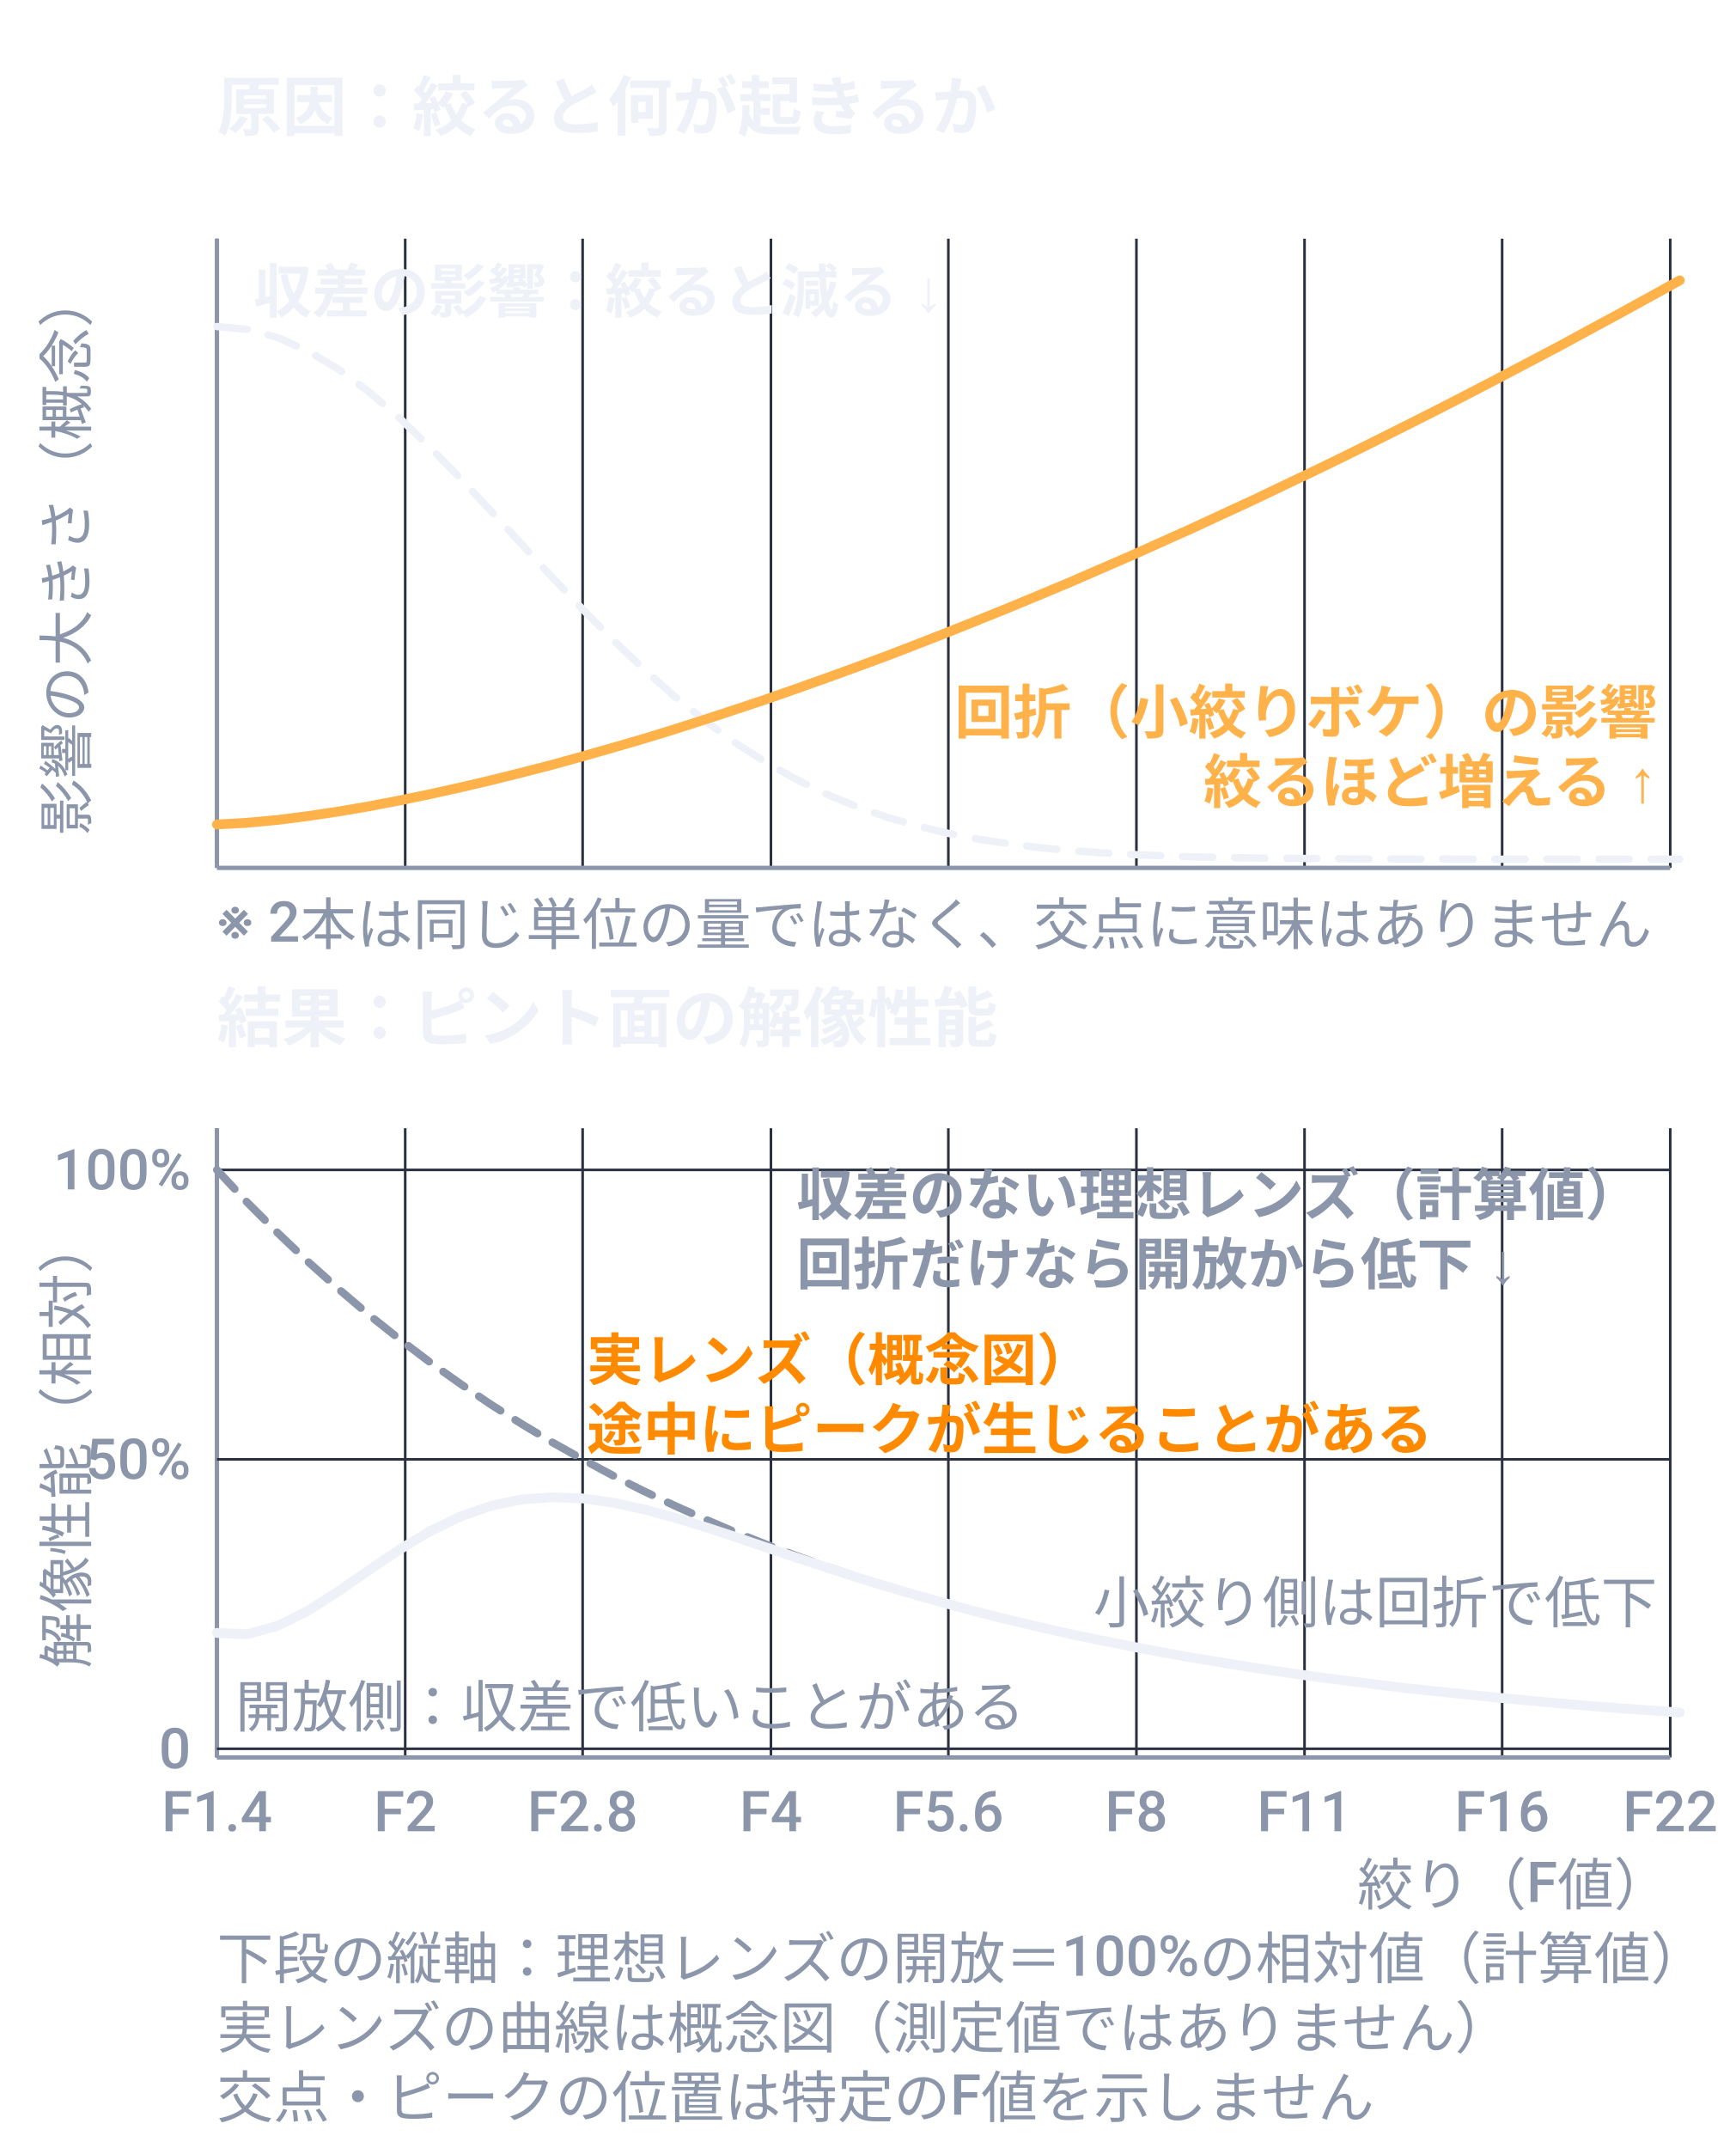
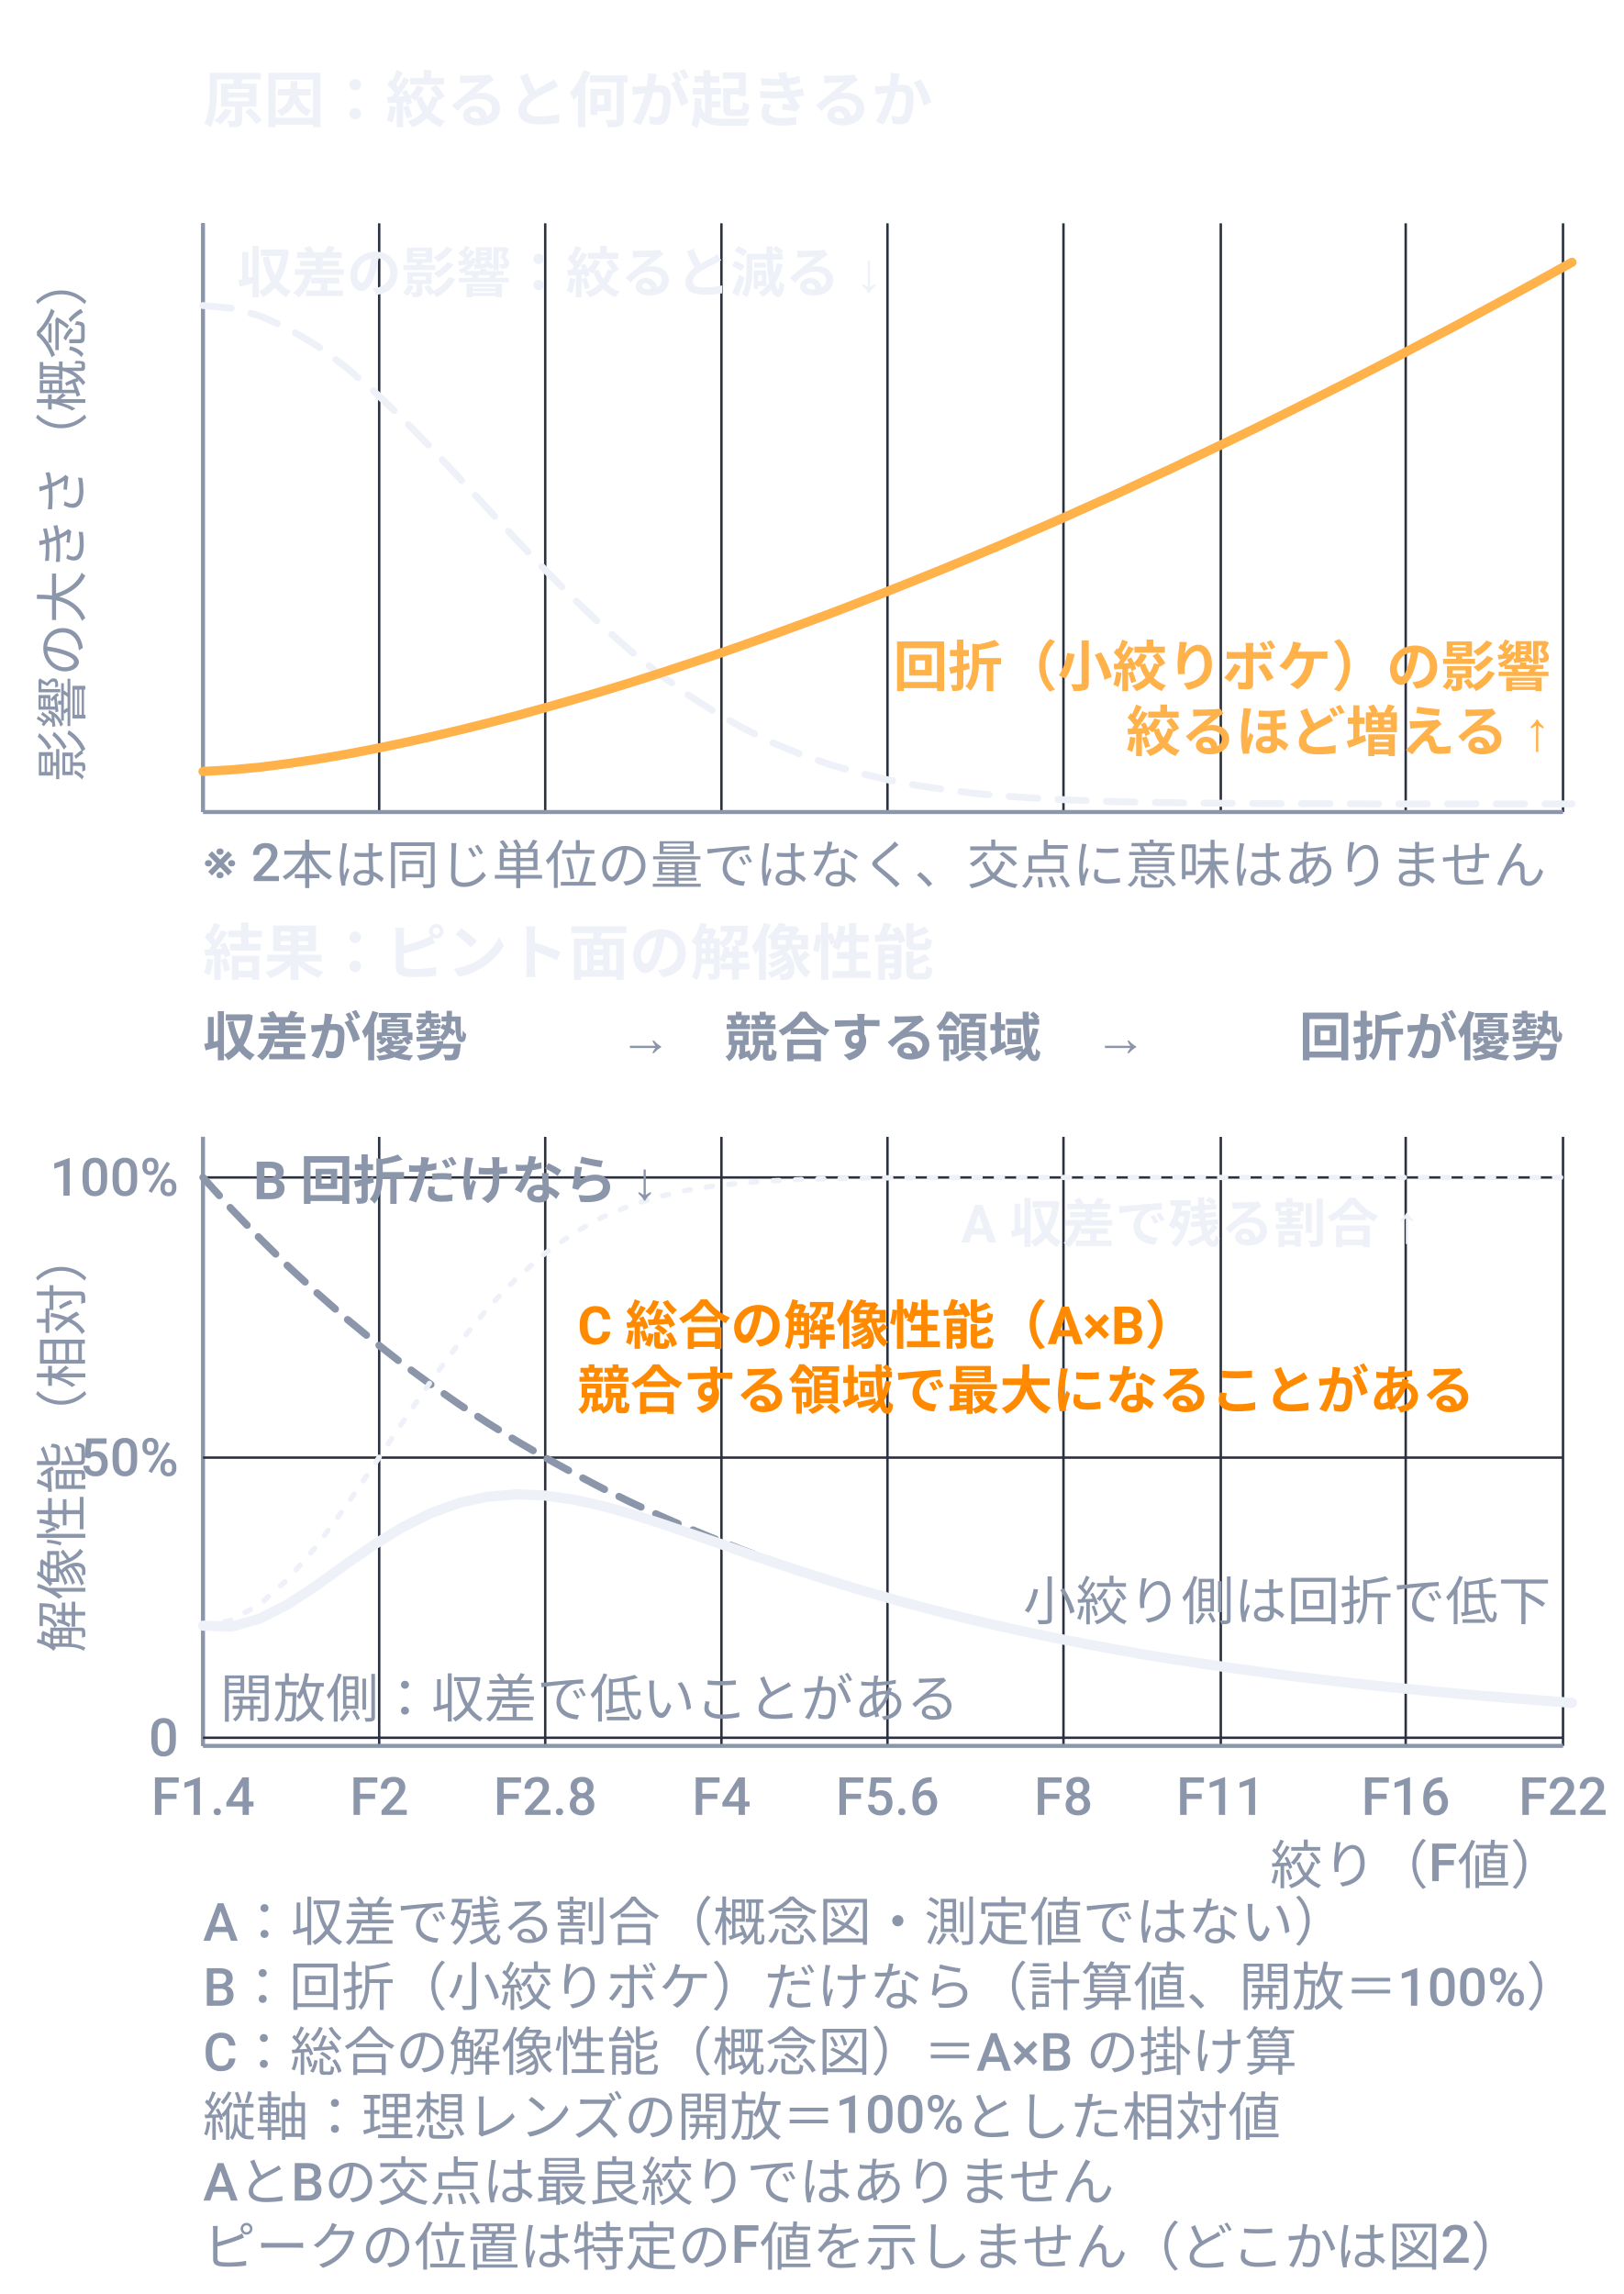
- <svg xmlns="http://www.w3.org/2000/svg" viewBox="0 0 800 990" width="800" height="990" role="img" aria-labelledby="t">
+ <svg xmlns="http://www.w3.org/2000/svg" viewBox="0 0 800 1130" width="800" height="1130" role="img" aria-labelledby="t">
  <g font-family="system-ui,-apple-system,'Segoe UI',Roboto,'Helvetica Neue','Hiragino Sans','Noto Sans JP',Arial,sans-serif">
    <line x1="100.0" y1="110.0" x2="100.0" y2="400.0" stroke="#2b3140" stroke-width="1.2" />
    <line x1="186.8" y1="110.0" x2="186.8" y2="400.0" stroke="#2b3140" stroke-width="1.2" />
    <line x1="268.6" y1="110.0" x2="268.6" y2="400.0" stroke="#2b3140" stroke-width="1.2" />
    <line x1="355.4" y1="110.0" x2="355.4" y2="400.0" stroke="#2b3140" stroke-width="1.2" />
    <line x1="437.2" y1="110.0" x2="437.2" y2="400.0" stroke="#2b3140" stroke-width="1.2" />
    <line x1="523.9" y1="110.0" x2="523.9" y2="400.0" stroke="#2b3140" stroke-width="1.2" />
    <line x1="601.4" y1="110.0" x2="601.4" y2="400.0" stroke="#2b3140" stroke-width="1.2" />
    <line x1="692.5" y1="110.0" x2="692.5" y2="400.0" stroke="#2b3140" stroke-width="1.2" />
    <line x1="770.0" y1="110.0" x2="770.0" y2="400.0" stroke="#2b3140" stroke-width="1.2" />
    <line x1="100.0" y1="400.0" x2="770.0" y2="400.0" stroke="#8c96aa" stroke-width="2" />
    <line x1="100.0" y1="110.0" x2="100.0" y2="400.0" stroke="#8c96aa" stroke-width="2" />
    <text transform="translate(40 255.0) rotate(-90)" fill="#8c96aa" font-size="26" font-weight="500" text-anchor="middle">影響の大きさ（概念）</text>
    <text x="100.0" y="60.0" fill="#eef1f8" font-size="30" font-weight="700" text-anchor="start">原因：絞ると何が起きるか</text>
    <polyline points="100.0,150.5 114.0,151.8 128.1,155.6 142.1,161.9 156.2,170.3 170.2,180.7 184.3,192.8 198.3,206.2 212.4,220.6 226.4,235.6 240.5,250.8 254.5,266.0 268.6,280.8 282.6,294.9 296.7,308.3 310.7,320.7 324.8,332.0 338.8,342.2 352.9,351.2 366.9,359.1 381.0,366.0 395.0,371.8 409.1,376.7 423.1,380.7 437.2,384.1 451.2,386.8 465.3,388.9 479.3,390.7 493.4,392.0 507.4,393.0 521.5,393.8 535.5,394.4 549.6,394.9 563.6,395.2 577.7,395.4 591.7,395.6 605.8,395.7 619.8,395.8 633.9,395.9 647.9,395.9 662.0,395.9 676.0,396.0 690.1,396.0 704.1,396.0 718.2,396.0 732.2,396.0 746.3,396.0 760.3,396.0 774.4,396.0" fill="none" stroke="#eef1f8" stroke-width="3.4" stroke-dasharray="14 10" stroke-linecap="round" />
    <polyline points="100.0,380.0 114.0,379.2 128.1,377.9 142.1,376.1 156.2,374.0 170.2,371.6 184.3,368.9 198.3,366.0 212.4,362.9 226.4,359.6 240.5,356.1 254.5,352.5 268.6,348.6 282.6,344.6 296.7,340.5 310.7,336.2 324.8,331.7 338.8,327.1 352.9,322.4 366.9,317.5 381.0,312.5 395.0,307.4 409.1,302.2 423.1,296.8 437.2,291.3 451.2,285.7 465.3,280.0 479.3,274.2 493.4,268.3 507.4,262.2 521.5,256.1 535.5,249.8 549.6,243.5 563.6,237.0 577.7,230.5 591.7,223.8 605.8,217.1 619.8,210.3 633.9,203.3 647.9,196.3 662.0,189.2 676.0,182.0 690.1,174.7 704.1,167.3 718.2,159.9 732.2,152.3 746.3,144.7 760.3,137.0 774.4,129.2" fill="none" stroke="#ffb14a" stroke-width="4.5" stroke-linecap="round" />
    <text x="116.8" y="144.0" fill="#eef1f8" font-size="27" font-weight="700" text-anchor="start">収差の影響：絞ると減る ↓</text>
    <text x="764.0" y="338.0" fill="#ffb14a" font-size="27" font-weight="700" text-anchor="end">回折（小絞りボケ）の影響</text>
    <text x="764.0" y="370.0" fill="#ffb14a" font-size="27" font-weight="700" text-anchor="end">絞るほど増える ↑</text>
    <text x="100.0" y="434.0" fill="#8c96aa" font-size="26" font-weight="500" text-anchor="start">※ 2本は同じ単位の量ではなく、交点に意味はありません</text>
-     <line x1="100.0" y1="520.0" x2="100.0" y2="810.0" stroke="#2b3140" stroke-width="1.2" />
-     <line x1="186.8" y1="520.0" x2="186.8" y2="810.0" stroke="#2b3140" stroke-width="1.2" />
-     <line x1="268.6" y1="520.0" x2="268.6" y2="810.0" stroke="#2b3140" stroke-width="1.2" />
-     <line x1="355.4" y1="520.0" x2="355.4" y2="810.0" stroke="#2b3140" stroke-width="1.2" />
-     <line x1="437.2" y1="520.0" x2="437.2" y2="810.0" stroke="#2b3140" stroke-width="1.2" />
-     <line x1="523.9" y1="520.0" x2="523.9" y2="810.0" stroke="#2b3140" stroke-width="1.2" />
-     <line x1="601.4" y1="520.0" x2="601.4" y2="810.0" stroke="#2b3140" stroke-width="1.2" />
-     <line x1="692.5" y1="520.0" x2="692.5" y2="810.0" stroke="#2b3140" stroke-width="1.2" />
-     <line x1="770.0" y1="520.0" x2="770.0" y2="810.0" stroke="#2b3140" stroke-width="1.2" />
-     <line x1="100.0" y1="810.0" x2="770.0" y2="810.0" stroke="#8c96aa" stroke-width="2" />
-     <line x1="100.0" y1="520.0" x2="100.0" y2="810.0" stroke="#8c96aa" stroke-width="2" />
-     <text transform="translate(40 665.0) rotate(-90)" fill="#8c96aa" font-size="26" font-weight="500" text-anchor="middle">解像性能（相対）</text>
+     <line x1="100.0" y1="560.0" x2="100.0" y2="860.0" stroke="#2b3140" stroke-width="1.2" />
+     <line x1="186.8" y1="560.0" x2="186.8" y2="860.0" stroke="#2b3140" stroke-width="1.2" />
+     <line x1="268.6" y1="560.0" x2="268.6" y2="860.0" stroke="#2b3140" stroke-width="1.2" />
+     <line x1="355.4" y1="560.0" x2="355.4" y2="860.0" stroke="#2b3140" stroke-width="1.2" />
+     <line x1="437.2" y1="560.0" x2="437.2" y2="860.0" stroke="#2b3140" stroke-width="1.2" />
+     <line x1="523.9" y1="560.0" x2="523.9" y2="860.0" stroke="#2b3140" stroke-width="1.2" />
+     <line x1="601.4" y1="560.0" x2="601.4" y2="860.0" stroke="#2b3140" stroke-width="1.2" />
+     <line x1="692.5" y1="560.0" x2="692.5" y2="860.0" stroke="#2b3140" stroke-width="1.2" />
+     <line x1="770.0" y1="560.0" x2="770.0" y2="860.0" stroke="#2b3140" stroke-width="1.2" />
+     <line x1="100.0" y1="860.0" x2="770.0" y2="860.0" stroke="#8c96aa" stroke-width="2" />
+     <line x1="100.0" y1="560.0" x2="100.0" y2="860.0" stroke="#8c96aa" stroke-width="2" />
+     <text transform="translate(40 710.0) rotate(-90)" fill="#8c96aa" font-size="26" font-weight="500" text-anchor="middle">解像性能（相対）</text>
    <text x="100.0" y="480.0" fill="#eef1f8" font-size="30" font-weight="700" text-anchor="start">結果：ピント面の解像性能</text>
-     <line x1="100.0" y1="539.2" x2="770.0" y2="539.2" stroke="#2b3140" stroke-width="1.2" />
-     <text x="88.0" y="548.2" fill="#8c96aa" font-size="26" font-weight="500" text-anchor="end">100%</text>
-     <line x1="100.0" y1="672.6" x2="770.0" y2="672.6" stroke="#2b3140" stroke-width="1.2" />
-     <text x="88.0" y="681.6" fill="#8c96aa" font-size="26" font-weight="500" text-anchor="end">50%</text>
-     <line x1="100.0" y1="806.0" x2="770.0" y2="806.0" stroke="#2b3140" stroke-width="1.2" />
-     <text x="88.0" y="815.0" fill="#8c96aa" font-size="26" font-weight="500" text-anchor="end">0</text>
-     <polyline points="100.0,539.2 114.0,554.2 128.1,568.3 142.1,581.6 156.2,594.2 170.2,606.1 184.3,617.3 198.3,627.9 212.4,637.9 226.4,647.4 240.5,656.3 254.5,664.7 268.6,672.6 282.6,680.1 296.7,687.2 310.7,693.8 324.8,700.1 338.8,706.1 352.9,711.7 366.9,717.0 381.0,722.0 395.0,726.7 409.1,731.1 423.1,735.3 437.2,739.3 451.2,743.0 465.3,746.6 479.3,749.9 493.4,753.1 507.4,756.0 521.5,758.8 535.5,761.5 549.6,764.0 563.6,766.3 577.7,768.6 591.7,770.7 605.8,772.6 619.8,774.5 633.9,776.3 647.9,778.0 662.0,779.5 676.0,781.0 690.1,782.4 704.1,783.7 718.2,785.0 732.2,786.2 746.3,787.3 760.3,788.3 774.4,789.3" fill="none" stroke="#8c96aa" stroke-width="3.6" stroke-dasharray="12 8" stroke-linecap="round" />
-     <polyline points="100.0,752.6 114.0,753.2 128.1,749.3 142.1,742.3 156.2,733.3 170.2,723.6 184.3,714.1 198.3,705.7 212.4,698.9 226.4,694.0 240.5,691.1 254.5,690.1 268.6,690.6 282.6,692.6 296.7,695.6 310.7,699.4 324.8,703.7 338.8,708.3 352.9,713.1 366.9,717.8 381.0,722.4 395.0,727.0 409.1,731.3 423.1,735.4 437.2,739.3 451.2,743.1 465.3,746.6 479.3,749.9 493.4,753.1 507.4,756.0 521.5,758.8 535.5,761.5 549.6,764.0 563.6,766.3 577.7,768.6 591.7,770.7 605.8,772.7 619.8,774.5 633.9,776.3 647.9,778.0 662.0,779.5 676.0,781.0 690.1,782.4 704.1,783.7 718.2,785.0 732.2,786.2 746.3,787.3 760.3,788.3 774.4,789.3" fill="none" stroke="#eef1f8" stroke-width="4.5" stroke-linecap="round" />
-     <text x="367.2" y="560.0" fill="#8c96aa" font-size="26" font-weight="700" text-anchor="start">収差のない理想レンズ（計算値）</text>
-     <text x="367.2" y="592.0" fill="#8c96aa" font-size="26" font-weight="700" text-anchor="start">回折だけなら開放から低下 ↓</text>
-     <text x="270.5" y="636.1" fill="#ff8a00" font-size="26" font-weight="700" text-anchor="start">実レンズ（概念図）</text>
-     <text x="270.5" y="668.1" fill="#ff8a00" font-size="26" font-weight="700" text-anchor="start">途中にピークが生じることがある</text>
-     <text x="108.5" y="796.0" fill="#8c96aa" font-size="26" font-weight="500" text-anchor="start">開放側：収差で低いことがある</text>
-     <text x="764.0" y="748.0" fill="#8c96aa" font-size="26" font-weight="500" text-anchor="end">小絞り側は回折で低下</text>
-     <text x="100.0" y="844.0" fill="#8c96aa" font-size="26" font-weight="500" text-anchor="middle">F1.4</text>
-     <text x="186.8" y="844.0" fill="#8c96aa" font-size="26" font-weight="500" text-anchor="middle">F2</text>
-     <text x="268.6" y="844.0" fill="#8c96aa" font-size="26" font-weight="500" text-anchor="middle">F2.8</text>
-     <text x="355.4" y="844.0" fill="#8c96aa" font-size="26" font-weight="500" text-anchor="middle">F4</text>
-     <text x="437.2" y="844.0" fill="#8c96aa" font-size="26" font-weight="500" text-anchor="middle">F5.6</text>
-     <text x="523.9" y="844.0" fill="#8c96aa" font-size="26" font-weight="500" text-anchor="middle">F8</text>
-     <text x="601.4" y="844.0" fill="#8c96aa" font-size="26" font-weight="500" text-anchor="middle">F11</text>
-     <text x="692.5" y="844.0" fill="#8c96aa" font-size="26" font-weight="500" text-anchor="middle">F16</text>
-     <text x="770.0" y="844.0" fill="#8c96aa" font-size="26" font-weight="500" text-anchor="middle">F22</text>
-     <text x="770.0" y="878.0" fill="#8c96aa" font-size="26" font-weight="500" text-anchor="end">絞り（F値）</text>
-     <text x="100.0" y="912.0" fill="#8c96aa" font-size="26" font-weight="500" text-anchor="start">下段の縦軸：理想レンズの開放＝100%の相対値（計算値）</text>
-     <text x="100.0" y="944.0" fill="#8c96aa" font-size="26" font-weight="500" text-anchor="start">実レンズの曲線は概念図（測定値ではありません）</text>
-     <text x="100.0" y="976.0" fill="#8c96aa" font-size="26" font-weight="500" text-anchor="start">交点・ピークの位置は特定のF値を示しません</text>
+     <text x="100.0" y="520.0" fill="#8c96aa" font-size="26" font-weight="700" text-anchor="start">収差が優勢</text>
+     <text x="435.0" y="520.0" fill="#8c96aa" font-size="26" font-weight="700" text-anchor="middle">→　競合する領域　→</text>
+     <text x="770.0" y="520.0" fill="#8c96aa" font-size="26" font-weight="700" text-anchor="end">回折が優勢</text>
+     <line x1="100.0" y1="580.0" x2="770.0" y2="580.0" stroke="#2b3140" stroke-width="1.2" />
+     <text x="88.0" y="589.0" fill="#8c96aa" font-size="26" font-weight="500" text-anchor="end">100%</text>
+     <line x1="100.0" y1="718.0" x2="770.0" y2="718.0" stroke="#2b3140" stroke-width="1.2" />
+     <text x="88.0" y="727.0" fill="#8c96aa" font-size="26" font-weight="500" text-anchor="end">50%</text>
+     <line x1="100.0" y1="856.0" x2="770.0" y2="856.0" stroke="#2b3140" stroke-width="1.2" />
+     <text x="88.0" y="865.0" fill="#8c96aa" font-size="26" font-weight="500" text-anchor="end">0</text>
+     <polyline points="100.0,580.0 114.0,595.5 128.1,610.1 142.1,623.9 156.2,636.9 170.2,649.2 184.3,660.8 198.3,671.8 212.4,682.1 226.4,691.9 240.5,701.1 254.5,709.8 268.6,718.0 282.6,725.7 296.7,733.1 310.7,740.0 324.8,746.5 338.8,752.6 352.9,758.4 366.9,763.9 381.0,769.1 395.0,773.9 409.1,778.6 423.1,782.9 437.2,787.0 451.2,790.9 465.3,794.5 479.3,798.0 493.4,801.2 507.4,804.3 521.5,807.2 535.5,809.9 549.6,812.5 563.6,815.0 577.7,817.3 591.7,819.4 605.8,821.5 619.8,823.4 633.9,825.3 647.9,827.0 662.0,828.6 676.0,830.2 690.1,831.6 704.1,833.0 718.2,834.3 732.2,835.5 746.3,836.6 760.3,837.7 774.4,838.8" fill="none" stroke="#8c96aa" stroke-width="3.6" stroke-dasharray="12 8" stroke-linecap="round" />
+     <polyline points="100.0,800.8 114.0,798.1 128.1,790.2 142.1,777.6 156.2,761.2 170.2,742.2 184.3,721.6 198.3,700.6 212.4,680.2 226.4,661.2 240.5,644.2 254.5,629.6 268.6,617.3 282.6,607.4 296.7,599.6 310.7,593.7 324.8,589.4 338.8,586.2 352.9,584.0 366.9,582.6 381.0,581.6 395.0,581.0 409.1,580.6 423.1,580.3 437.2,580.2 451.2,580.1 465.3,580.1 479.3,580.0 493.4,580.0 507.4,580.0 521.5,580.0 535.5,580.0 549.6,580.0 563.6,580.0 577.7,580.0 591.7,580.0 605.8,580.0 619.8,580.0 633.9,580.0 647.9,580.0 662.0,580.0 676.0,580.0 690.1,580.0 704.1,580.0 718.2,580.0 732.2,580.0 746.3,580.0 760.3,580.0 774.4,580.0" fill="none" stroke="#eef1f8" stroke-width="2.6" stroke-dasharray="3 8" stroke-linecap="round" />
+     <polyline points="100.0,800.8 114.0,801.3 128.1,797.3 142.1,790.1 156.2,780.8 170.2,770.7 184.3,760.9 198.3,752.3 212.4,745.3 226.4,740.2 240.5,737.2 254.5,736.1 268.6,736.7 282.6,738.7 296.7,741.8 310.7,745.7 324.8,750.2 338.8,755.0 352.9,759.8 366.9,764.8 381.0,769.6 395.0,774.2 409.1,778.7 423.1,783.0 437.2,787.0 451.2,790.9 465.3,794.5 479.3,798.0 493.4,801.2 507.4,804.3 521.5,807.2 535.5,809.9 549.6,812.5 563.6,815.0 577.7,817.3 591.7,819.4 605.8,821.5 619.8,823.4 633.9,825.3 647.9,827.0 662.0,828.6 676.0,830.2 690.1,831.6 704.1,833.0 718.2,834.3 732.2,835.5 746.3,836.6 760.3,837.7 774.4,838.8" fill="none" stroke="#eef1f8" stroke-width="5.0" stroke-linecap="round" />
+     <text x="473.4" y="612.0" fill="#eef1f8" font-size="26" font-weight="700" text-anchor="start">A 収差で残る割合 ↑</text>
+     <text x="124.8" y="590.7" fill="#8c96aa" font-size="26" font-weight="700" text-anchor="start">B 回折だけなら ↓</text>
+     <text x="284.5" y="662.1" fill="#ff8a00" font-size="26" font-weight="700" text-anchor="start">C 総合の解像性能（A×B）</text>
+     <text x="284.5" y="694.1" fill="#ff8a00" font-size="26" font-weight="700" text-anchor="start">競合する領域で最大になることがある</text>
+     <text x="108.5" y="846.0" fill="#8c96aa" font-size="26" font-weight="500" text-anchor="start">開放側：収差で低いことがある</text>
+     <text x="764.0" y="798.0" fill="#8c96aa" font-size="26" font-weight="500" text-anchor="end">小絞り側は回折で低下</text>
+     <text x="100.0" y="894.0" fill="#8c96aa" font-size="26" font-weight="500" text-anchor="middle">F1.4</text>
+     <text x="186.8" y="894.0" fill="#8c96aa" font-size="26" font-weight="500" text-anchor="middle">F2</text>
+     <text x="268.6" y="894.0" fill="#8c96aa" font-size="26" font-weight="500" text-anchor="middle">F2.8</text>
+     <text x="355.4" y="894.0" fill="#8c96aa" font-size="26" font-weight="500" text-anchor="middle">F4</text>
+     <text x="437.2" y="894.0" fill="#8c96aa" font-size="26" font-weight="500" text-anchor="middle">F5.6</text>
+     <text x="523.9" y="894.0" fill="#8c96aa" font-size="26" font-weight="500" text-anchor="middle">F8</text>
+     <text x="601.4" y="894.0" fill="#8c96aa" font-size="26" font-weight="500" text-anchor="middle">F11</text>
+     <text x="692.5" y="894.0" fill="#8c96aa" font-size="26" font-weight="500" text-anchor="middle">F16</text>
+     <text x="770.0" y="894.0" fill="#8c96aa" font-size="26" font-weight="500" text-anchor="middle">F22</text>
+     <text x="770.0" y="928.0" fill="#8c96aa" font-size="26" font-weight="500" text-anchor="end">絞り（F値）</text>
+     <text x="100.0" y="956.0" fill="#8c96aa" font-size="26" font-weight="500" text-anchor="start">A：収差で残る割合（概念図・測定値ではない）</text>
+     <text x="100.0" y="988.0" fill="#8c96aa" font-size="26" font-weight="500" text-anchor="start">B：回折（小絞りボケ）だけなら（計算値、開放＝100%）</text>
+     <text x="100.0" y="1020.0" fill="#8c96aa" font-size="26" font-weight="500" text-anchor="start">C：総合の解像性能（概念図）＝A×B の掛け算</text>
+     <text x="100.0" y="1052.0" fill="#8c96aa" font-size="26" font-weight="500" text-anchor="start">縦軸：理想レンズの開放＝100%とした相対値</text>
+     <text x="100.0" y="1084.0" fill="#8c96aa" font-size="26" font-weight="500" text-anchor="start">AとBの交点は最良絞りではありません</text>
+     <text x="100.0" y="1116.0" fill="#8c96aa" font-size="26" font-weight="500" text-anchor="start">ピークの位置は特定のF値を示しません（どこかは図2）</text>
  </g>
</svg>
